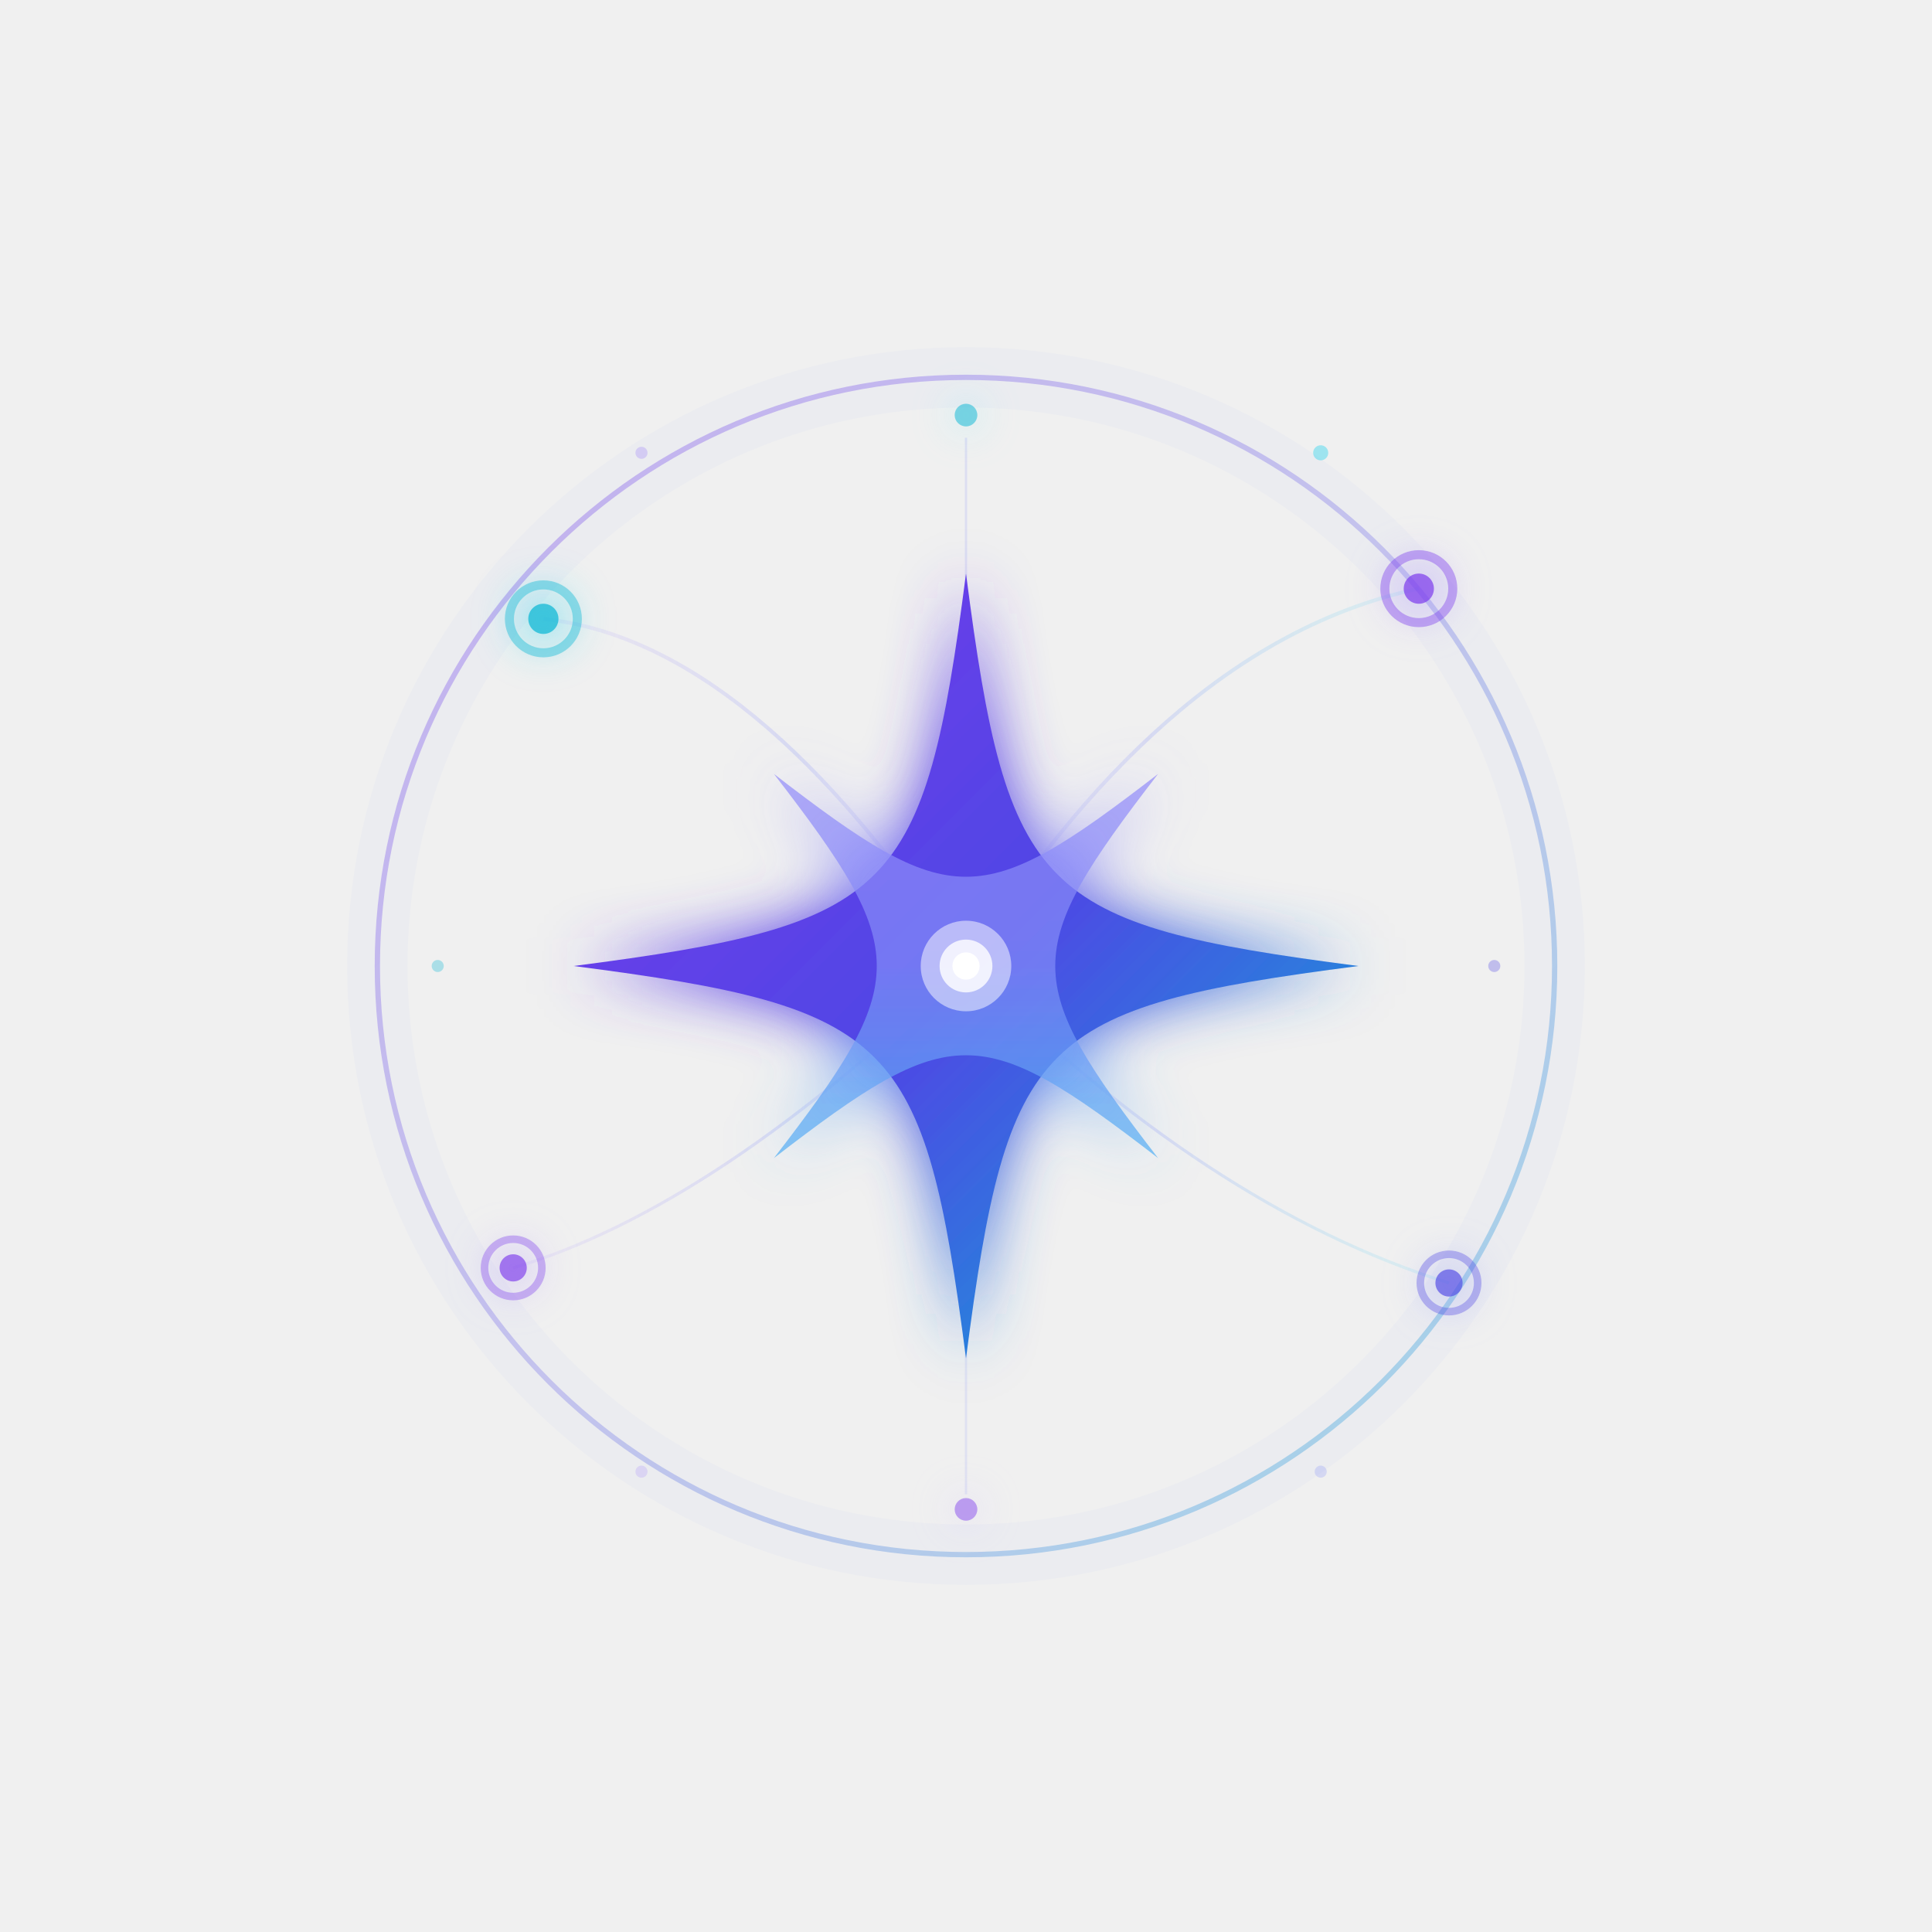
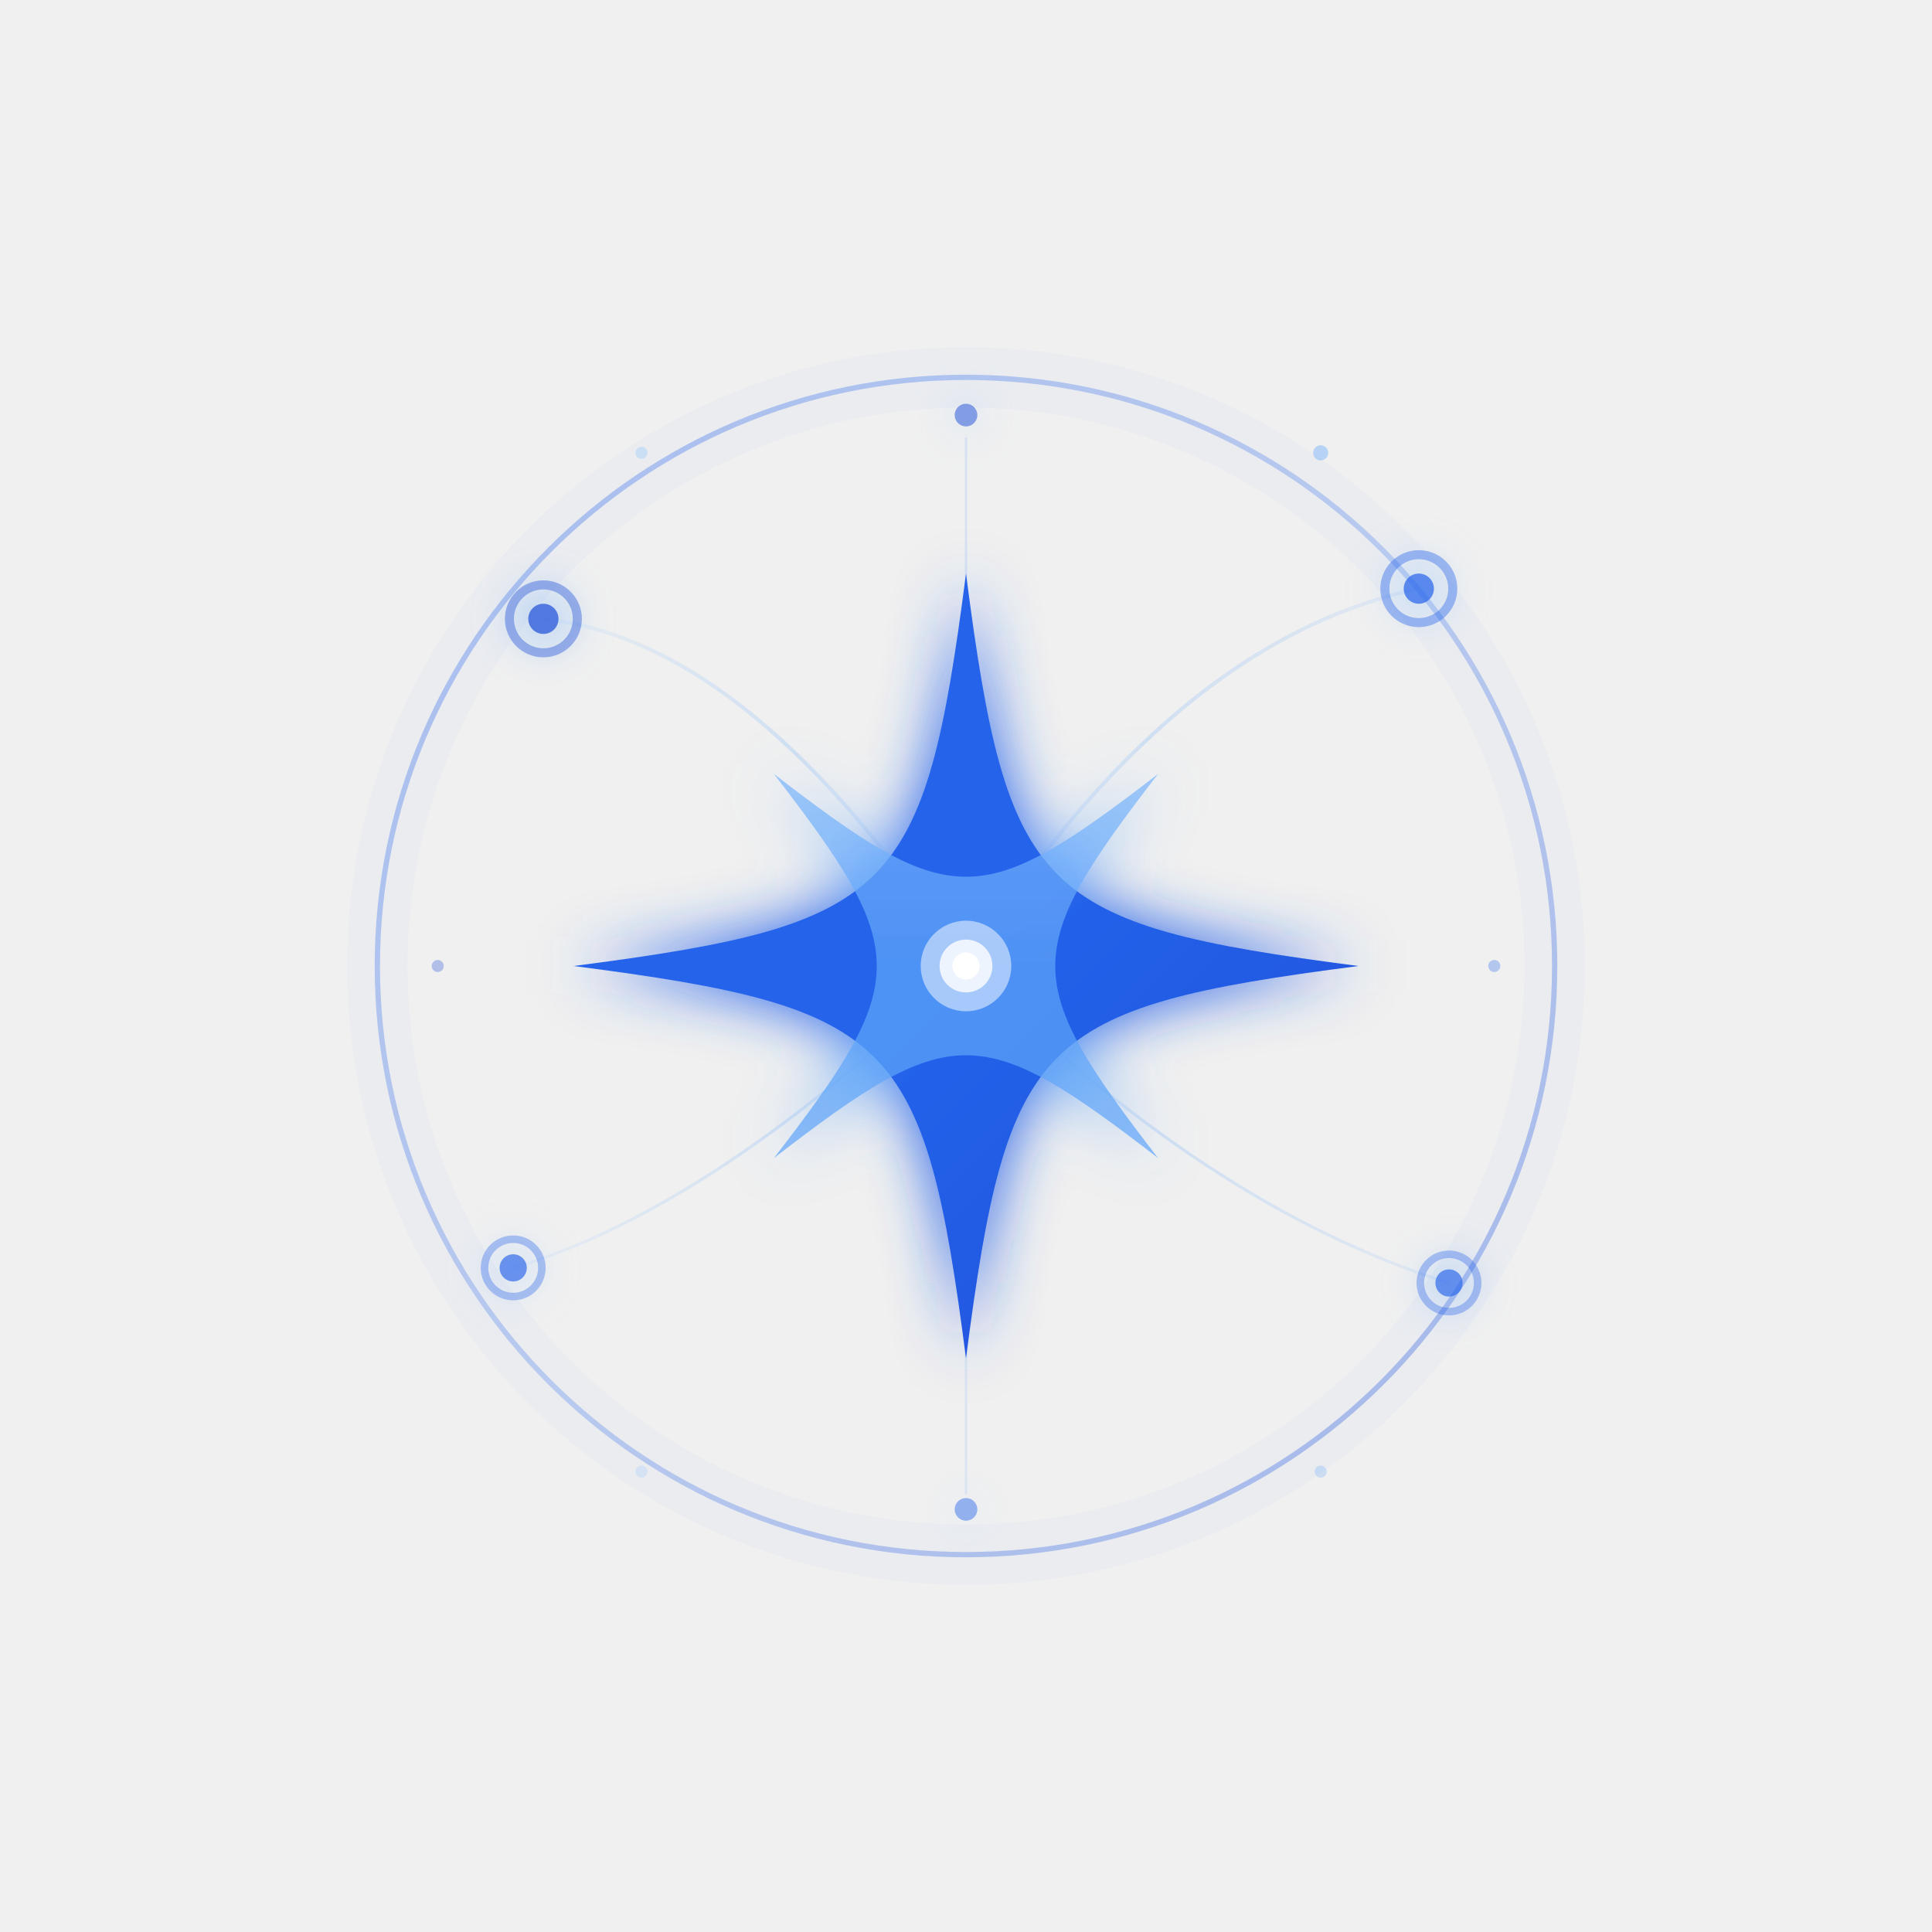
<svg xmlns="http://www.w3.org/2000/svg" viewBox="0 0 256 256" width="256" height="256">
  <defs>
    <linearGradient id="starGrad" x1="0%" y1="0%" x2="100%" y2="100%">
-       <stop offset="0%" stop-color="#7C3AED" />
-       <stop offset="50%" stop-color="#4F46E5" />
-       <stop offset="100%" stop-color="#06B6D4" />
+       <stop offset="0%" stop-color="#2563EB" />
+       <stop offset="50%" stop-color="#2563EB" />
+       <stop offset="100%" stop-color="#1D4ED8" />
    </linearGradient>
    <linearGradient id="starInner" x1="0%" y1="0%" x2="100%" y2="100%">
-       <stop offset="0%" stop-color="#A78BFA" />
-       <stop offset="50%" stop-color="#818CF8" />
-       <stop offset="100%" stop-color="#22D3EE" />
+       <stop offset="0%" stop-color="#93C5FD" />
+       <stop offset="50%" stop-color="#60A5FA" />
+       <stop offset="100%" stop-color="#60A5FA" />
    </linearGradient>
    <linearGradient id="ringGrad" x1="0%" y1="0%" x2="100%" y2="100%">
-       <stop offset="0%" stop-color="#7C3AED" stop-opacity="0.35" />
-       <stop offset="50%" stop-color="#4F46E5" stop-opacity="0.25" />
-       <stop offset="100%" stop-color="#06B6D4" stop-opacity="0.35" />
+       <stop offset="0%" stop-color="#2563EB" stop-opacity="0.35" />
+       <stop offset="50%" stop-color="#2563EB" stop-opacity="0.25" />
+       <stop offset="100%" stop-color="#1D4ED8" stop-opacity="0.35" />
    </linearGradient>
    <linearGradient id="lineGrad1" x1="0%" y1="0%" x2="100%" y2="0%">
-       <stop offset="0%" stop-color="#818CF8" stop-opacity="0" />
-       <stop offset="40%" stop-color="#818CF8" stop-opacity="0.22" />
-       <stop offset="100%" stop-color="#22D3EE" stop-opacity="0.1" />
+       <stop offset="0%" stop-color="#60A5FA" stop-opacity="0" />
+       <stop offset="40%" stop-color="#60A5FA" stop-opacity="0.22" />
+       <stop offset="100%" stop-color="#60A5FA" stop-opacity="0.1" />
    </linearGradient>
    <linearGradient id="lineGrad2" x1="0%" y1="0%" x2="100%" y2="0%">
-       <stop offset="0%" stop-color="#A78BFA" stop-opacity="0.1" />
-       <stop offset="60%" stop-color="#818CF8" stop-opacity="0.22" />
-       <stop offset="100%" stop-color="#818CF8" stop-opacity="0" />
+       <stop offset="0%" stop-color="#93C5FD" stop-opacity="0.1" />
+       <stop offset="60%" stop-color="#60A5FA" stop-opacity="0.22" />
+       <stop offset="100%" stop-color="#60A5FA" stop-opacity="0" />
    </linearGradient>
    <filter id="starGlow" x="-30%" y="-30%" width="160%" height="160%">
      <feGaussianBlur in="SourceGraphic" stdDeviation="4" result="blur" />
      <feMerge>
        <feMergeNode in="blur" />
        <feMergeNode in="SourceGraphic" />
      </feMerge>
    </filter>
    <filter id="nodeGlow" x="-100%" y="-100%" width="300%" height="300%">
      <feGaussianBlur in="SourceGraphic" stdDeviation="2.5" />
    </filter>
  </defs>
-   <circle cx="128" cy="128" r="78" fill="none" stroke="#6366F1" stroke-width="8" stroke-opacity="0.03" />
+   <circle cx="128" cy="128" r="78" fill="none" stroke="#3B82F6" stroke-width="8" stroke-opacity="0.03" />
  <circle cx="128" cy="128" r="78" fill="none" stroke="url(#ringGrad)" stroke-width="0.7" />
  <path d="M128 128 Q 155 85, 188 78" fill="none" stroke="url(#lineGrad1)" stroke-width="0.5" />
  <path d="M128 128 Q 100 85, 72 82" fill="none" stroke="url(#lineGrad2)" stroke-width="0.5" />
  <path d="M128 128 Q 160 160, 192 170" fill="none" stroke="url(#lineGrad1)" stroke-width="0.4" />
  <path d="M128 128 Q 95 160, 68 168" fill="none" stroke="url(#lineGrad2)" stroke-width="0.4" />
-   <path d="M128 128 Q 128 90, 128 58" fill="none" stroke="#818CF8" stroke-width="0.3" stroke-opacity="0.18" />
-   <path d="M128 128 Q 128 165, 128 198" fill="none" stroke="#818CF8" stroke-width="0.3" stroke-opacity="0.15" />
+   <path d="M128 128 Q 128 90, 128 58" fill="none" stroke="#60A5FA" stroke-width="0.3" stroke-opacity="0.18" />
+   <path d="M128 128 Q 128 165, 128 198" fill="none" stroke="#60A5FA" stroke-width="0.3" stroke-opacity="0.15" />
  <g filter="url(#starGlow)" transform="translate(128,128)">
    <path d="M0 -52 C5.5 -9.5, 9.5 -5.5, 52 0 C9.5 5.5, 5.5 9.5, 0 52 C-5.5 9.5, -9.5 5.5, -52 0 C-9.5 -5.5, -5.5 -9.5, 0 -52 Z" fill="url(#starGrad)" />
    <path d="M0 -36 C3.8 -6.5, 6.5 -3.8, 36 0 C6.5 3.8, 3.8 6.5, 0 36 C-3.8 6.5, -6.5 3.8, -36 0 C-6.5 -3.8, -3.8 -6.5, 0 -36 Z" fill="url(#starInner)" opacity="0.7" transform="rotate(45)" />
  </g>
  <circle cx="128" cy="128" r="6" fill="white" opacity="0.5" />
  <circle cx="128" cy="128" r="3.5" fill="white" opacity="0.8" />
  <circle cx="128" cy="128" r="1.8" fill="white" />
-   <circle cx="188" cy="78" r="4.5" fill="#A78BFA" filter="url(#nodeGlow)" opacity="0.3" />
-   <circle cx="188" cy="78" r="4.5" fill="none" stroke="#7C3AED" stroke-width="1.2" stroke-opacity="0.4" />
-   <circle cx="188" cy="78" r="2" fill="#7C3AED" opacity="0.7" />
-   <circle cx="72" cy="82" r="4.5" fill="#22D3EE" filter="url(#nodeGlow)" opacity="0.3" />
-   <circle cx="72" cy="82" r="4.5" fill="none" stroke="#06B6D4" stroke-width="1.2" stroke-opacity="0.4" />
-   <circle cx="72" cy="82" r="2" fill="#06B6D4" opacity="0.7" />
-   <circle cx="192" cy="170" r="3.8" fill="#818CF8" filter="url(#nodeGlow)" opacity="0.25" />
-   <circle cx="192" cy="170" r="3.8" fill="none" stroke="#4F46E5" stroke-width="1" stroke-opacity="0.35" />
-   <circle cx="192" cy="170" r="1.8" fill="#4F46E5" opacity="0.65" />
-   <circle cx="68" cy="168" r="3.8" fill="#A78BFA" filter="url(#nodeGlow)" opacity="0.25" />
-   <circle cx="68" cy="168" r="3.8" fill="none" stroke="#7C3AED" stroke-width="1" stroke-opacity="0.35" />
-   <circle cx="68" cy="168" r="1.8" fill="#7C3AED" opacity="0.65" />
-   <circle cx="128" cy="55" r="2.5" fill="#67E8F9" filter="url(#nodeGlow)" opacity="0.2" />
-   <circle cx="128" cy="55" r="1.5" fill="#06B6D4" opacity="0.5" />
-   <circle cx="128" cy="200" r="2.5" fill="#C4B5FD" filter="url(#nodeGlow)" opacity="0.2" />
-   <circle cx="128" cy="200" r="1.5" fill="#7C3AED" opacity="0.45" />
-   <circle cx="175" cy="60" r="1" fill="#22D3EE" opacity="0.4" />
-   <circle cx="85" cy="60" r="0.8" fill="#A78BFA" opacity="0.35" />
-   <circle cx="198" cy="128" r="0.8" fill="#4F46E5" opacity="0.3" />
-   <circle cx="58" cy="128" r="0.8" fill="#06B6D4" opacity="0.3" />
-   <circle cx="175" cy="195" r="0.8" fill="#818CF8" opacity="0.25" />
-   <circle cx="85" cy="195" r="0.8" fill="#A78BFA" opacity="0.25" />
+   <circle cx="188" cy="78" r="4.5" fill="#93C5FD" filter="url(#nodeGlow)" opacity="0.3" />
+   <circle cx="188" cy="78" r="4.5" fill="none" stroke="#2563EB" stroke-width="1.2" stroke-opacity="0.4" />
+   <circle cx="188" cy="78" r="2" fill="#2563EB" opacity="0.7" />
+   <circle cx="72" cy="82" r="4.5" fill="#60A5FA" filter="url(#nodeGlow)" opacity="0.3" />
+   <circle cx="72" cy="82" r="4.5" fill="none" stroke="#1D4ED8" stroke-width="1.2" stroke-opacity="0.4" />
+   <circle cx="72" cy="82" r="2" fill="#1D4ED8" opacity="0.7" />
+   <circle cx="192" cy="170" r="3.8" fill="#60A5FA" filter="url(#nodeGlow)" opacity="0.25" />
+   <circle cx="192" cy="170" r="3.8" fill="none" stroke="#2563EB" stroke-width="1" stroke-opacity="0.35" />
+   <circle cx="192" cy="170" r="1.8" fill="#2563EB" opacity="0.65" />
+   <circle cx="68" cy="168" r="3.8" fill="#93C5FD" filter="url(#nodeGlow)" opacity="0.25" />
+   <circle cx="68" cy="168" r="3.8" fill="none" stroke="#2563EB" stroke-width="1" stroke-opacity="0.35" />
+   <circle cx="68" cy="168" r="1.8" fill="#2563EB" opacity="0.65" />
+   <circle cx="128" cy="55" r="2.5" fill="#93C5FD" filter="url(#nodeGlow)" opacity="0.2" />
+   <circle cx="128" cy="55" r="1.5" fill="#1D4ED8" opacity="0.5" />
+   <circle cx="128" cy="200" r="2.5" fill="#BFDBFE" filter="url(#nodeGlow)" opacity="0.2" />
+   <circle cx="128" cy="200" r="1.5" fill="#2563EB" opacity="0.45" />
+   <circle cx="175" cy="60" r="1" fill="#60A5FA" opacity="0.4" />
+   <circle cx="85" cy="60" r="0.8" fill="#93C5FD" opacity="0.35" />
+   <circle cx="198" cy="128" r="0.8" fill="#2563EB" opacity="0.3" />
+   <circle cx="58" cy="128" r="0.8" fill="#1D4ED8" opacity="0.3" />
+   <circle cx="175" cy="195" r="0.8" fill="#60A5FA" opacity="0.25" />
+   <circle cx="85" cy="195" r="0.8" fill="#93C5FD" opacity="0.25" />
</svg>
